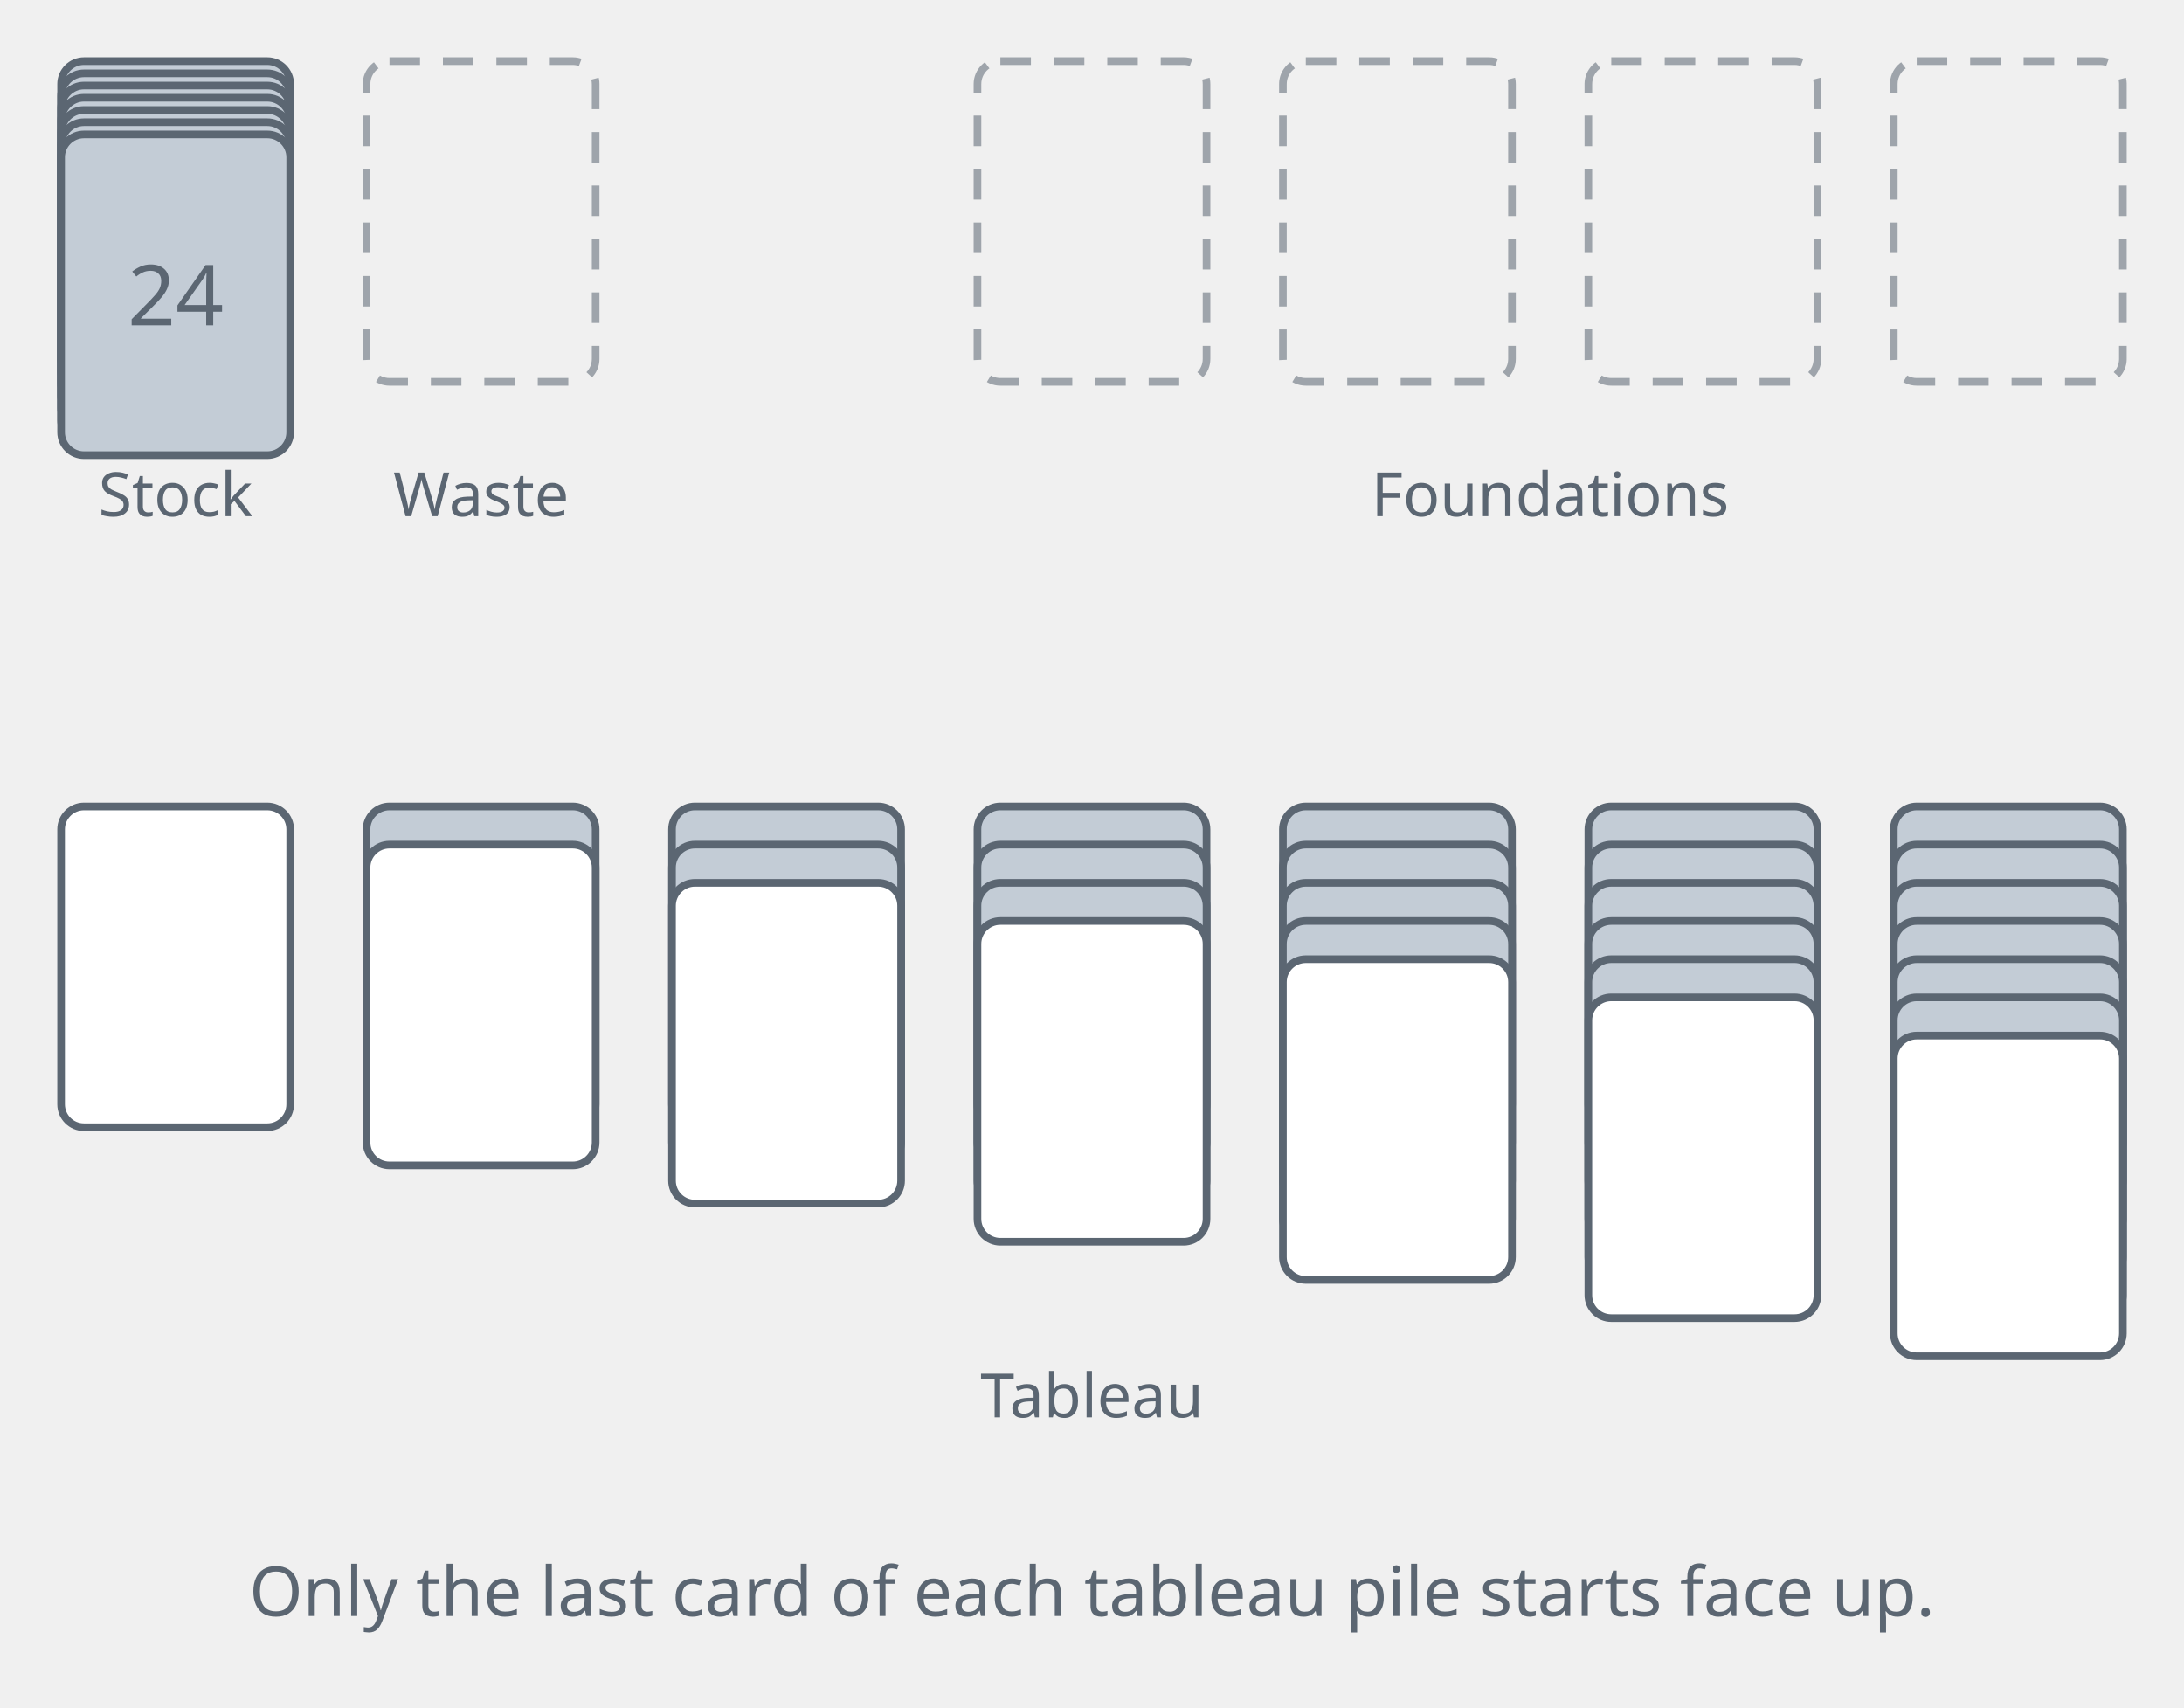
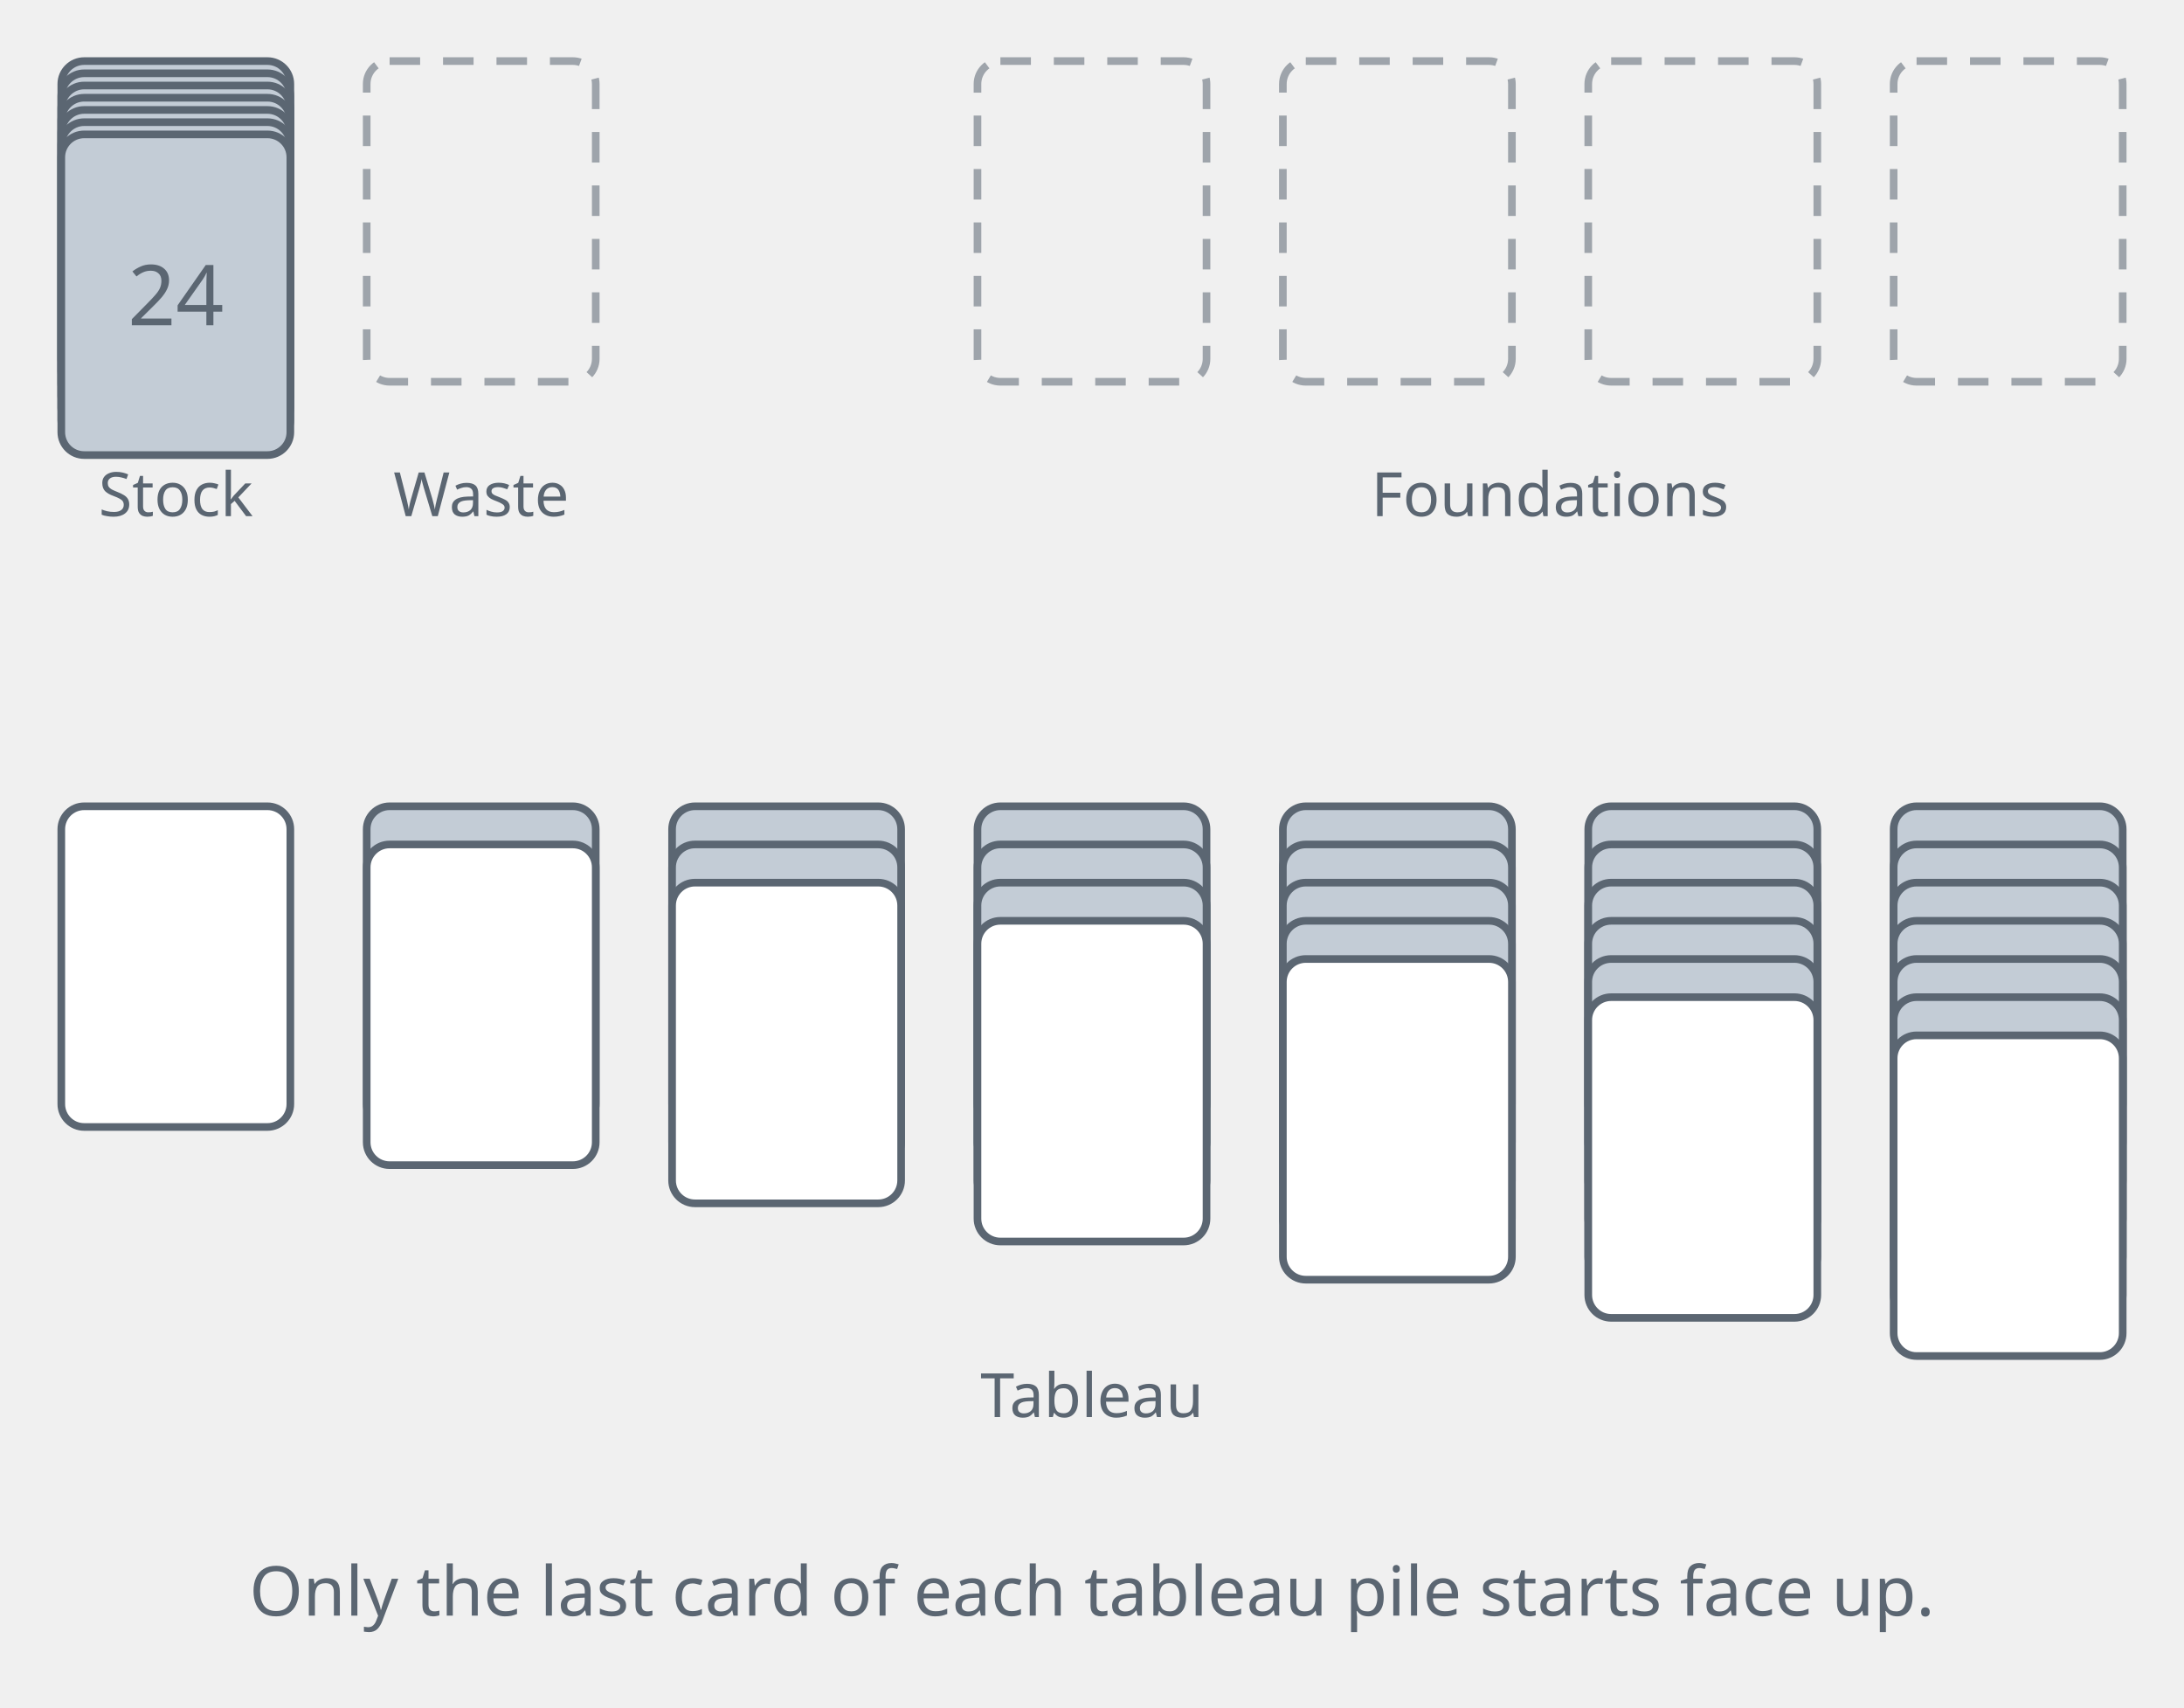
- <svg xmlns="http://www.w3.org/2000/svg" viewBox="0 0 286 223.6" width="286" height="223.6" role="img" aria-label="Klondike setup diagram">
+ <svg xmlns="http://www.w3.org/2000/svg" viewBox="0 0 286 223.6" width="458" height="358" role="img" aria-label="Klondike setup diagram">
  <rect x="8.0" y="8.0" width="30" height="42" rx="3" fill="#c3ccd6" stroke="#5b6672" stroke-width="1" />
  <rect x="8.0" y="9.6" width="30" height="42" rx="3" fill="#c3ccd6" stroke="#5b6672" stroke-width="1" />
  <rect x="8.0" y="11.2" width="30" height="42" rx="3" fill="#c3ccd6" stroke="#5b6672" stroke-width="1" />
  <rect x="8.0" y="12.8" width="30" height="42" rx="3" fill="#c3ccd6" stroke="#5b6672" stroke-width="1" />
  <rect x="8.0" y="14.4" width="30" height="42" rx="3" fill="#c3ccd6" stroke="#5b6672" stroke-width="1" />
  <rect x="8.0" y="16.0" width="30" height="42" rx="3" fill="#c3ccd6" stroke="#5b6672" stroke-width="1" />
  <rect x="8.0" y="17.6" width="30" height="42" rx="3" fill="#c3ccd6" stroke="#5b6672" stroke-width="1" />
  <text x="23.0" y="42.6" text-anchor="middle" font-family="system-ui, sans-serif" font-size="11" fill="#5b6672">24</text>
  <rect x="48.0" y="8.0" width="30" height="42" rx="3" fill="none" stroke="#5b6672" stroke-width="1" stroke-dasharray="4 3" opacity="0.55" />
  <rect x="128.0" y="8.0" width="30" height="42" rx="3" fill="none" stroke="#5b6672" stroke-width="1" stroke-dasharray="4 3" opacity="0.55" />
  <rect x="168.0" y="8.0" width="30" height="42" rx="3" fill="none" stroke="#5b6672" stroke-width="1" stroke-dasharray="4 3" opacity="0.55" />
  <rect x="208.0" y="8.0" width="30" height="42" rx="3" fill="none" stroke="#5b6672" stroke-width="1" stroke-dasharray="4 3" opacity="0.55" />
  <rect x="248.0" y="8.0" width="30" height="42" rx="3" fill="none" stroke="#5b6672" stroke-width="1" stroke-dasharray="4 3" opacity="0.55" />
  <rect x="8.0" y="105.6" width="30" height="42" rx="3" fill="#ffffff" stroke="#5b6672" stroke-width="1" />
  <rect x="48.0" y="105.6" width="30" height="42" rx="3" fill="#c3ccd6" stroke="#5b6672" stroke-width="1" />
  <rect x="48.0" y="110.6" width="30" height="42" rx="3" fill="#ffffff" stroke="#5b6672" stroke-width="1" />
  <rect x="88.0" y="105.6" width="30" height="42" rx="3" fill="#c3ccd6" stroke="#5b6672" stroke-width="1" />
  <rect x="88.0" y="110.6" width="30" height="42" rx="3" fill="#c3ccd6" stroke="#5b6672" stroke-width="1" />
  <rect x="88.0" y="115.6" width="30" height="42" rx="3" fill="#ffffff" stroke="#5b6672" stroke-width="1" />
  <rect x="128.0" y="105.6" width="30" height="42" rx="3" fill="#c3ccd6" stroke="#5b6672" stroke-width="1" />
  <rect x="128.0" y="110.6" width="30" height="42" rx="3" fill="#c3ccd6" stroke="#5b6672" stroke-width="1" />
  <rect x="128.0" y="115.6" width="30" height="42" rx="3" fill="#c3ccd6" stroke="#5b6672" stroke-width="1" />
  <rect x="128.0" y="120.6" width="30" height="42" rx="3" fill="#ffffff" stroke="#5b6672" stroke-width="1" />
  <rect x="168.0" y="105.6" width="30" height="42" rx="3" fill="#c3ccd6" stroke="#5b6672" stroke-width="1" />
  <rect x="168.0" y="110.6" width="30" height="42" rx="3" fill="#c3ccd6" stroke="#5b6672" stroke-width="1" />
  <rect x="168.0" y="115.6" width="30" height="42" rx="3" fill="#c3ccd6" stroke="#5b6672" stroke-width="1" />
  <rect x="168.0" y="120.6" width="30" height="42" rx="3" fill="#c3ccd6" stroke="#5b6672" stroke-width="1" />
  <rect x="168.0" y="125.6" width="30" height="42" rx="3" fill="#ffffff" stroke="#5b6672" stroke-width="1" />
  <rect x="208.0" y="105.6" width="30" height="42" rx="3" fill="#c3ccd6" stroke="#5b6672" stroke-width="1" />
  <rect x="208.0" y="110.6" width="30" height="42" rx="3" fill="#c3ccd6" stroke="#5b6672" stroke-width="1" />
  <rect x="208.0" y="115.6" width="30" height="42" rx="3" fill="#c3ccd6" stroke="#5b6672" stroke-width="1" />
  <rect x="208.0" y="120.6" width="30" height="42" rx="3" fill="#c3ccd6" stroke="#5b6672" stroke-width="1" />
  <rect x="208.0" y="125.6" width="30" height="42" rx="3" fill="#c3ccd6" stroke="#5b6672" stroke-width="1" />
  <rect x="208.0" y="130.6" width="30" height="42" rx="3" fill="#ffffff" stroke="#5b6672" stroke-width="1" />
  <rect x="248.0" y="105.6" width="30" height="42" rx="3" fill="#c3ccd6" stroke="#5b6672" stroke-width="1" />
  <rect x="248.0" y="110.6" width="30" height="42" rx="3" fill="#c3ccd6" stroke="#5b6672" stroke-width="1" />
  <rect x="248.0" y="115.6" width="30" height="42" rx="3" fill="#c3ccd6" stroke="#5b6672" stroke-width="1" />
  <rect x="248.0" y="120.6" width="30" height="42" rx="3" fill="#c3ccd6" stroke="#5b6672" stroke-width="1" />
  <rect x="248.0" y="125.6" width="30" height="42" rx="3" fill="#c3ccd6" stroke="#5b6672" stroke-width="1" />
  <rect x="248.0" y="130.6" width="30" height="42" rx="3" fill="#c3ccd6" stroke="#5b6672" stroke-width="1" />
  <rect x="248.0" y="135.6" width="30" height="42" rx="3" fill="#ffffff" stroke="#5b6672" stroke-width="1" />
  <text x="23.0" y="67.6" text-anchor="middle" font-family="system-ui, sans-serif" font-size="8" fill="#5b6672">Stock</text>
  <text x="63.0" y="67.6" text-anchor="middle" font-family="system-ui, sans-serif" font-size="8" fill="#5b6672">Waste</text>
  <text x="203.0" y="67.6" text-anchor="middle" font-family="system-ui, sans-serif" font-size="8" fill="#5b6672">Foundations</text>
  <text x="143.0" y="185.6" text-anchor="middle" font-family="system-ui, sans-serif" font-size="8" fill="#5b6672">Tableau</text>
  <text x="143.0" y="211.6" text-anchor="middle" font-family="system-ui, sans-serif" font-size="9" fill="#5b6672">Only the last card of each tableau pile starts face up.</text>
</svg>
